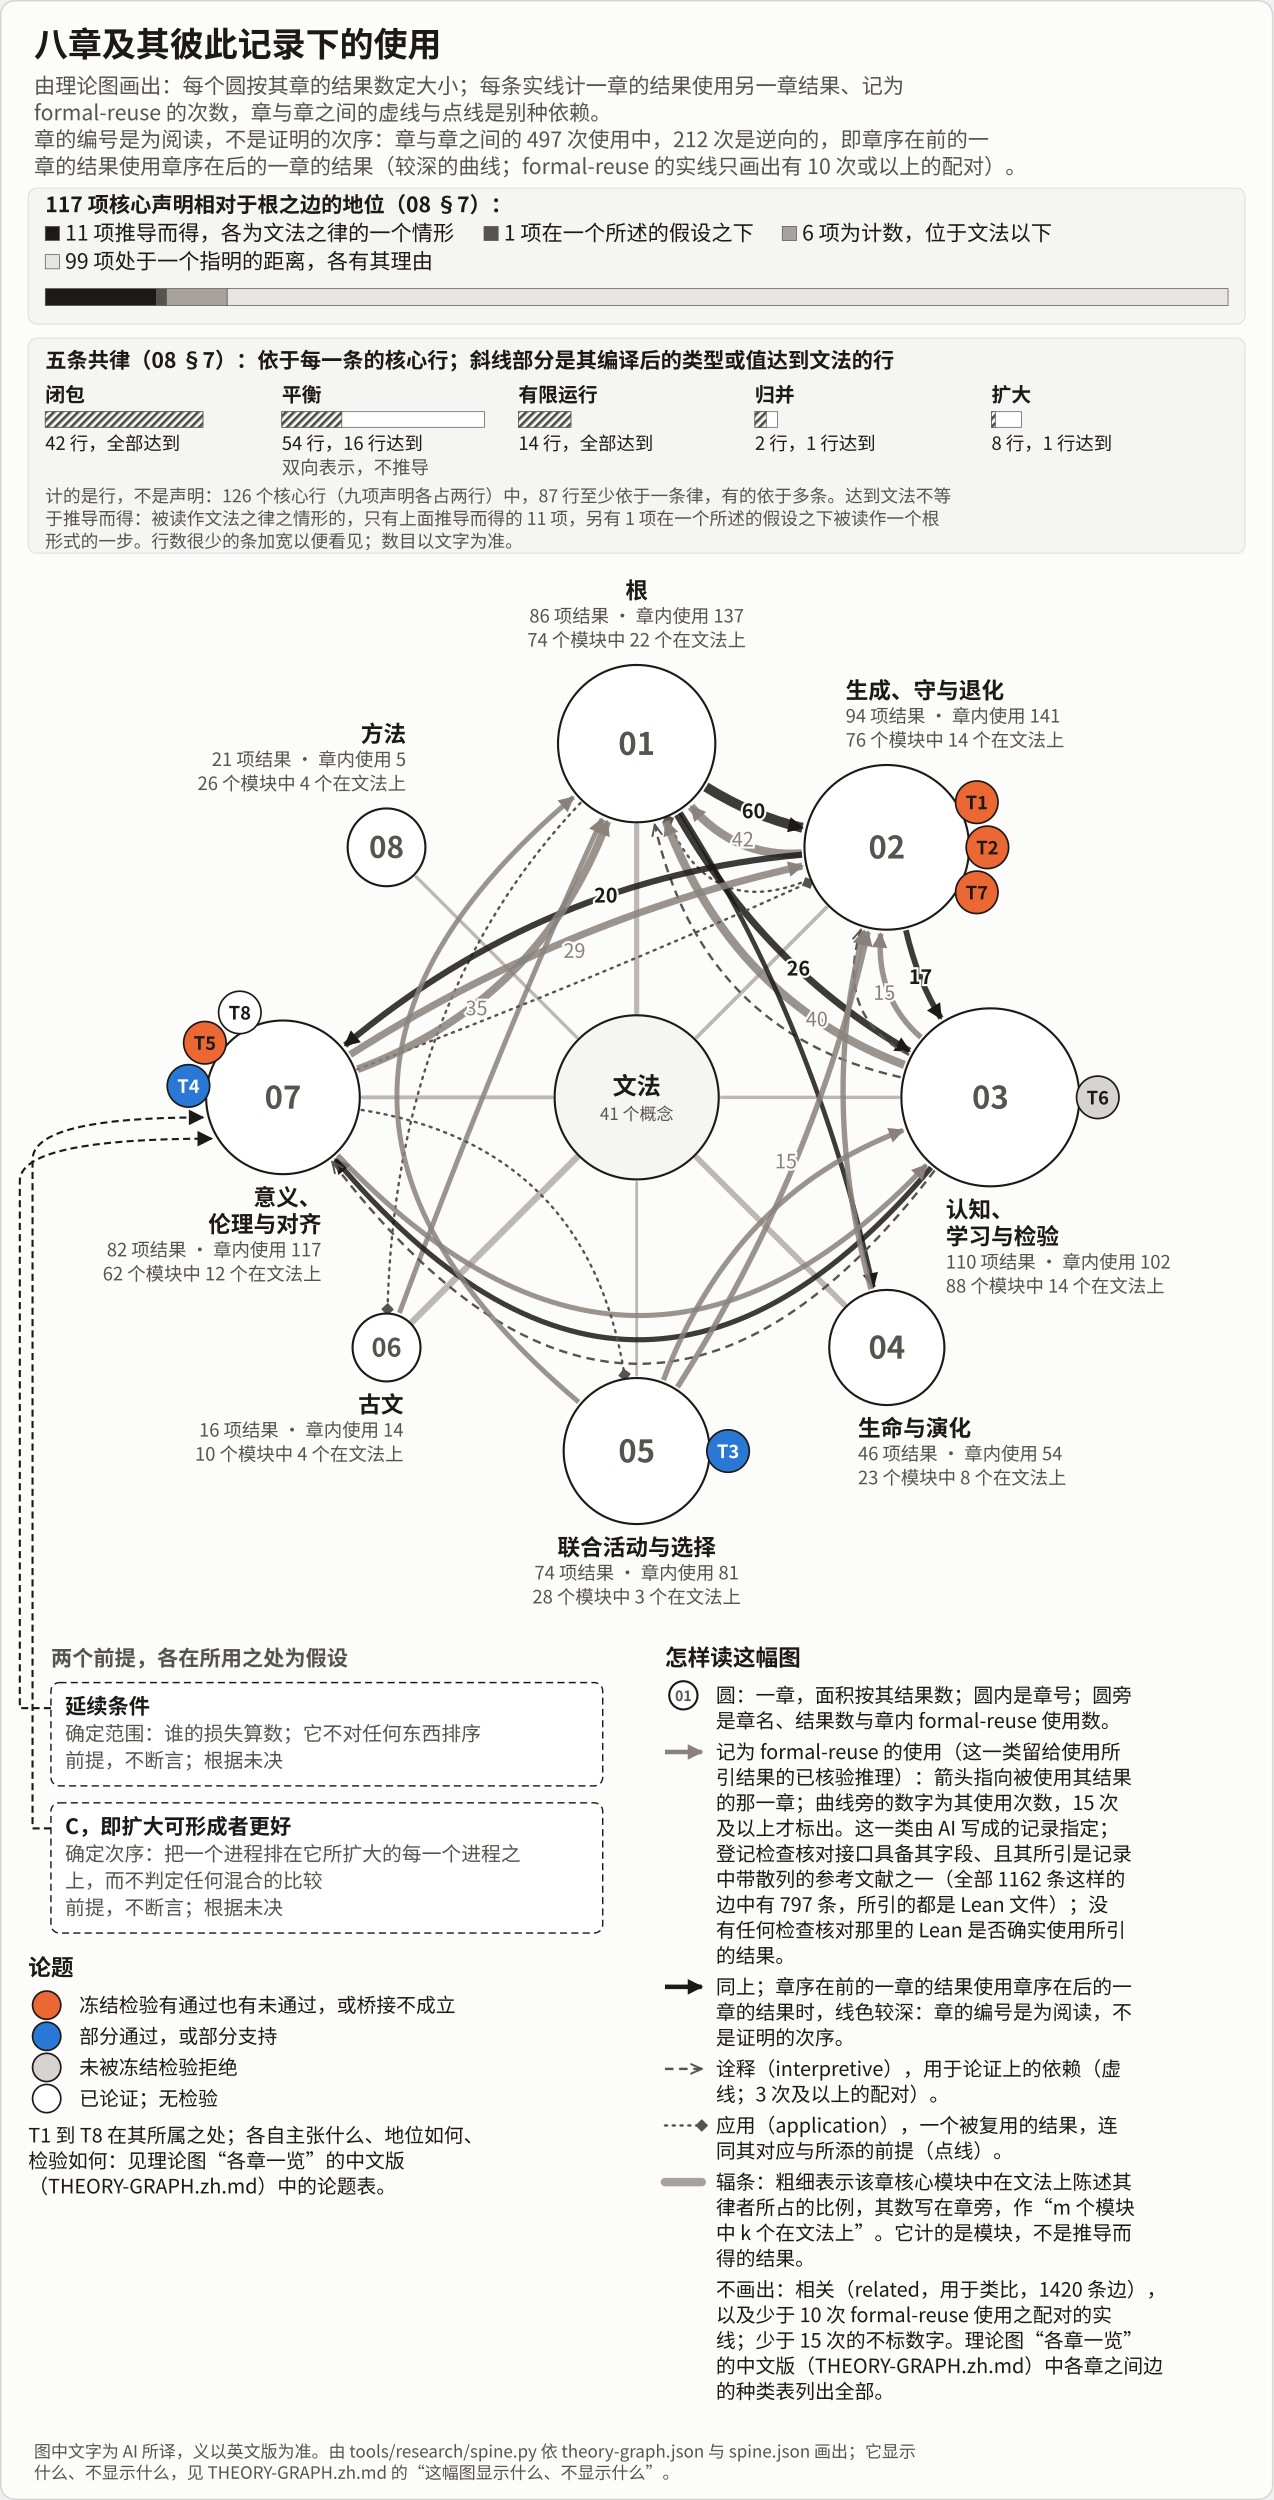
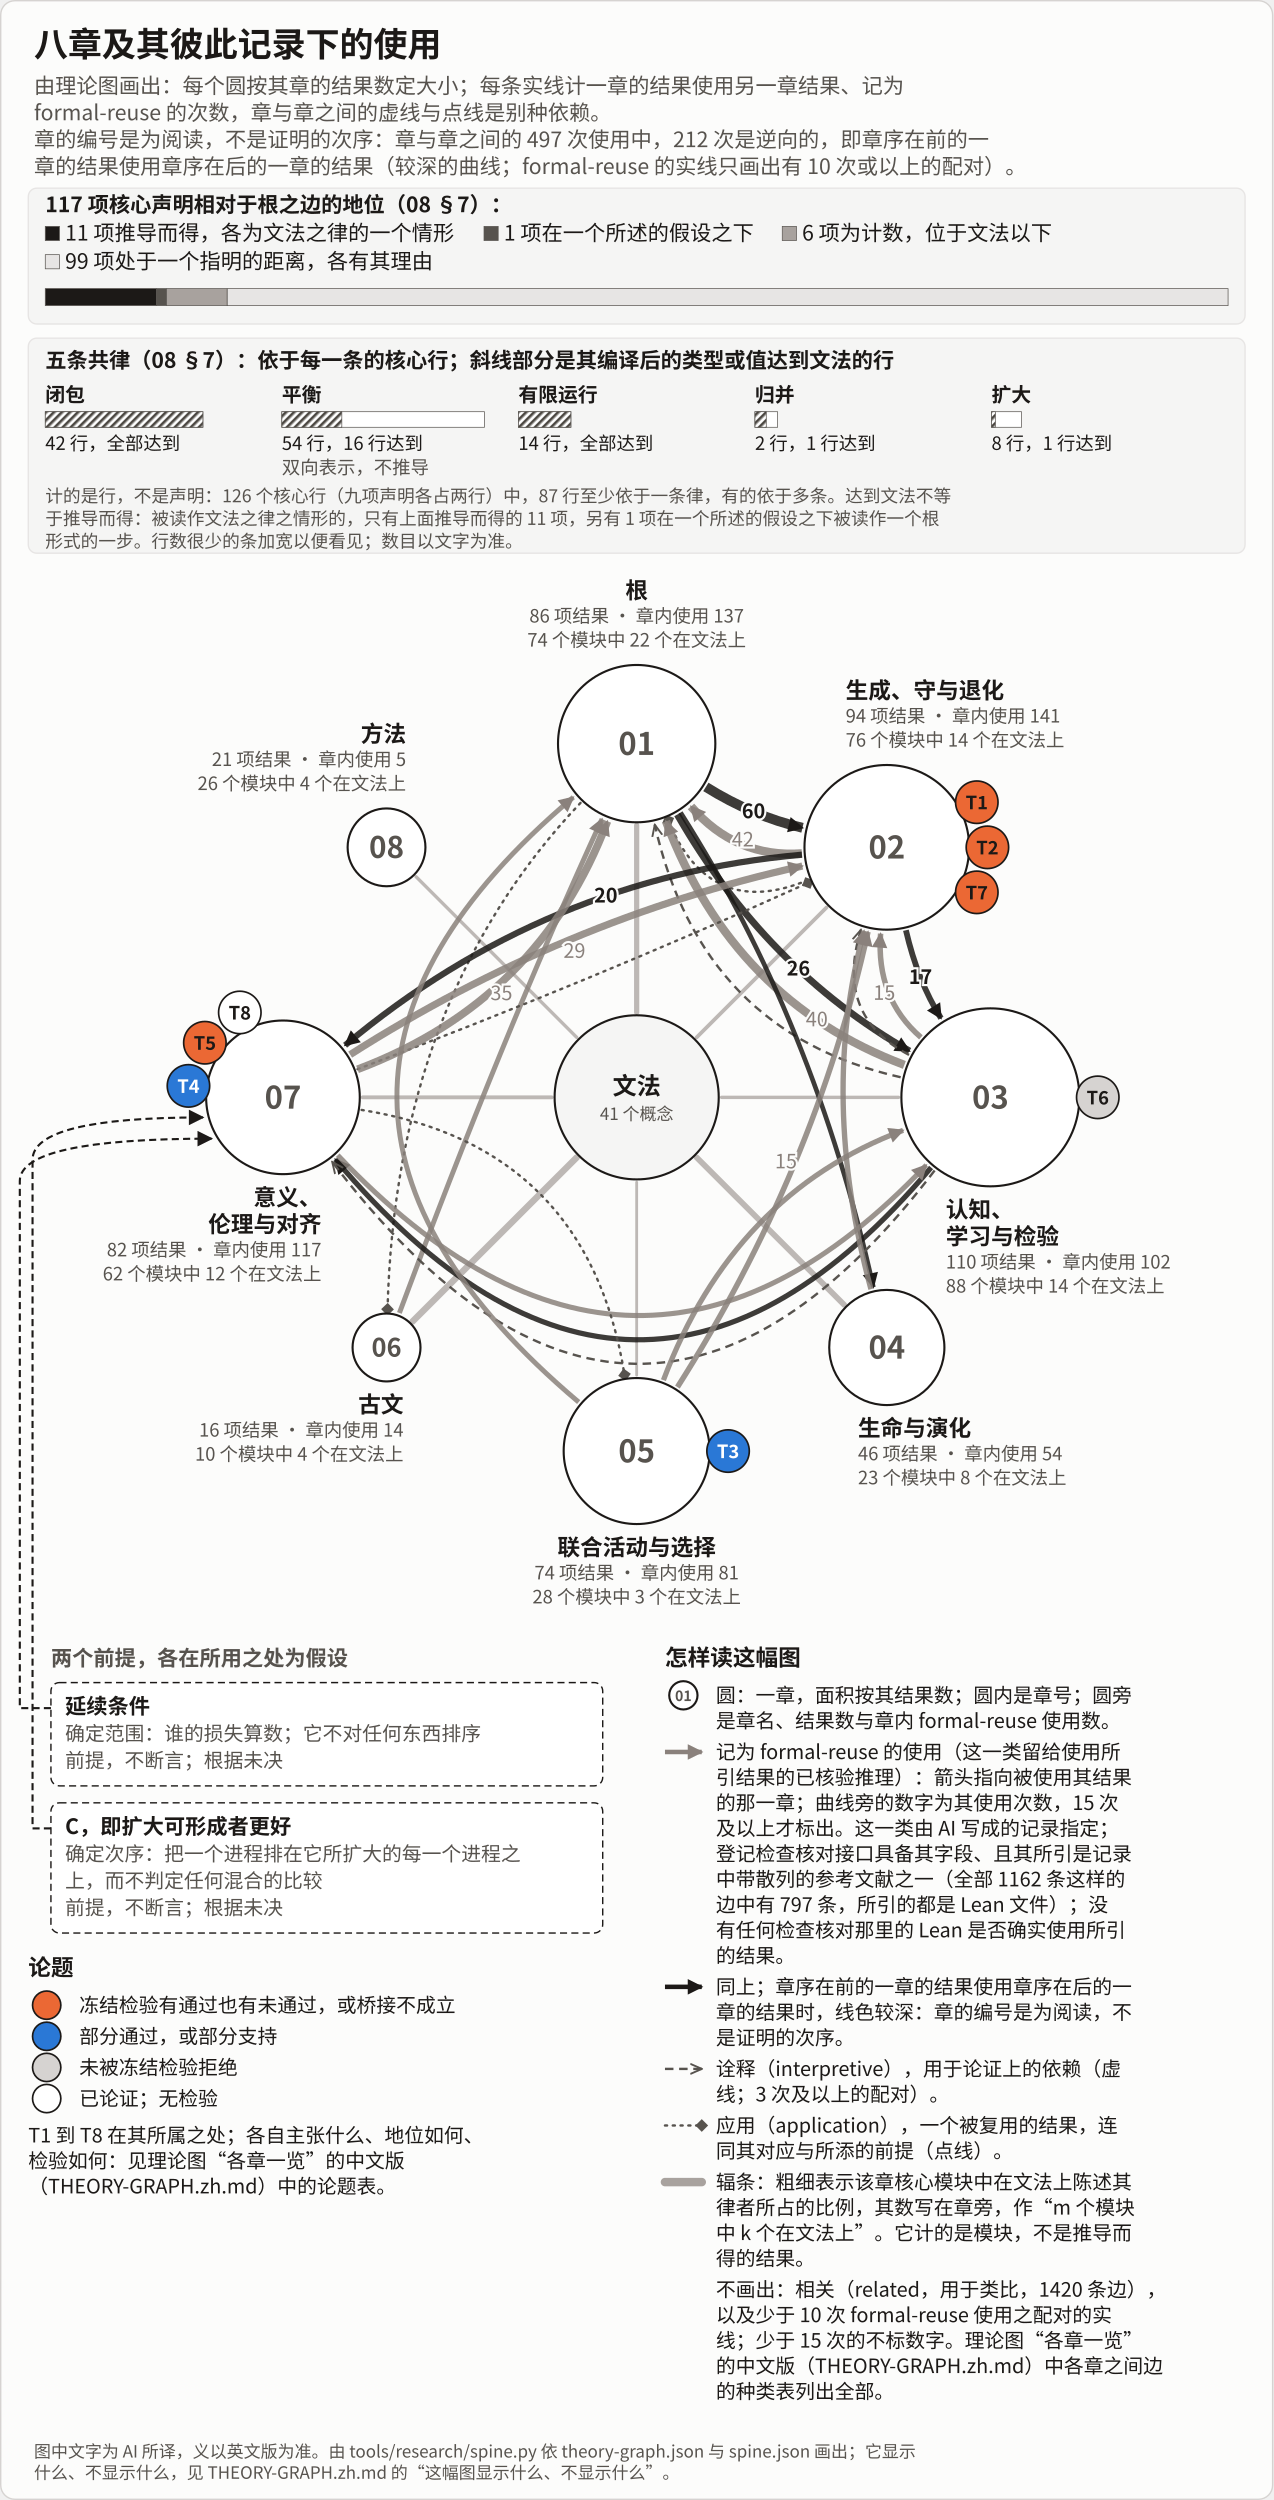
<svg xmlns="http://www.w3.org/2000/svg" viewBox="0 0 900 1767" width="900" height="1767" role="img" aria-labelledby="spine-title spine-desc" font-family="'PingFang SC', 'Hiragino Sans GB', 'Noto Sans CJK SC', 'Microsoft YaHei', sans-serif">
  <defs>
    <marker id="fwd" viewBox="0 0 10 10" refX="9" refY="5" markerWidth="11" markerHeight="11" markerUnits="userSpaceOnUse" orient="auto">
      <path d="M0,0 L10,5 L0,10 z" fill="#8a817c" />
    </marker>
    <marker id="back" viewBox="0 0 10 10" refX="9" refY="5" markerWidth="11" markerHeight="11" markerUnits="userSpaceOnUse" orient="auto">
      <path d="M0,0 L10,5 L0,10 z" fill="#1c1917" />
    </marker>
    <marker id="thin" viewBox="0 0 10 10" refX="9" refY="5" markerWidth="9" markerHeight="9" markerUnits="userSpaceOnUse" orient="auto">
      <path d="M0,1 L9,5 L0,9" fill="none" stroke="#57534e" stroke-width="1.5" />
    </marker>
    <marker id="diamond" viewBox="0 0 10 10" refX="5" refY="5" markerWidth="9" markerHeight="9" markerUnits="userSpaceOnUse" orient="auto">
      <path d="M5,0 L10,5 L5,10 L0,5 z" fill="#57534e" />
    </marker>
    <pattern id="reach" width="4" height="4" patternUnits="userSpaceOnUse" patternTransform="rotate(45)">
      <rect width="4" height="4" fill="#ffffff" />
      <rect width="2" height="4" fill="#57534e" />
    </pattern>
  </defs>
  <rect x="0.5" y="0.5" width="899" height="1766" rx="10" fill="#fcfcfb" stroke="#d6d3d1" />
  <text x="24" y="40" font-size="24" font-weight="bold" text-anchor="start" fill="#1c1917">八章及其彼此记录下的使用</text>
  <text x="24" y="66" font-size="15" text-anchor="start" fill="#57534e">由理论图画出：每个圆按其章的结果数定大小；每条实线计一章的结果使用另一章结果、记为</text>
  <text x="24" y="85" font-size="15" text-anchor="start" fill="#57534e">formal-reuse 的次数，章与章之间的虚线与点线是别种依赖。</text>
  <text x="24" y="104" font-size="15" text-anchor="start" fill="#57534e">章的编号是为阅读，不是证明的次序：章与章之间的 497 次使用中，212 次是逆向的，即章序在前的一</text>
  <text x="24" y="123" font-size="15" text-anchor="start" fill="#57534e">章的结果使用章序在后的一章的结果（较深的曲线；formal-reuse 的实线只画出有 10 次或以上的配对）。</text>
  <rect x="20" y="133" width="860" height="96" rx="6" fill="#f5f5f4" stroke="#e7e5e4" />
  <text x="32" y="150" font-size="15" font-weight="bold" text-anchor="start" fill="#1c1917">117 项核心声明相对于根之边的地位（08 §7）：</text>
  <rect x="32" y="160" width="10" height="10" fill="#1c1917" stroke="#57534e" stroke-width="0.5" />
  <text x="46" y="170" font-size="15" text-anchor="start" fill="#1c1917">11 项推导而得，各为文法之律的一个情形</text>
  <rect x="342.1" y="160" width="10" height="10" fill="#57534e" stroke="#57534e" stroke-width="0.5" />
  <text x="356.1" y="170" font-size="15" text-anchor="start" fill="#1c1917">1 项在一个所述的假设之下</text>
  <rect x="552.9" y="160" width="10" height="10" fill="#a8a29e" stroke="#57534e" stroke-width="0.5" />
  <text x="566.9" y="170" font-size="15" text-anchor="start" fill="#1c1917">6 项为计数，位于文法以下</text>
  <rect x="32" y="180" width="10" height="10" fill="#e7e5e4" stroke="#57534e" stroke-width="0.5" />
  <text x="46" y="190" font-size="15" text-anchor="start" fill="#1c1917">99 项处于一个指明的距离，各有其理由</text>
  <rect x="32" y="204" width="78.6" height="12" fill="#1c1917" stroke="#57534e" stroke-width="0.5" />
  <rect x="110.6" y="204" width="7.1" height="12" fill="#57534e" stroke="#57534e" stroke-width="0.5" />
  <rect x="117.7" y="204" width="42.9" height="12" fill="#a8a29e" stroke="#57534e" stroke-width="0.5" />
  <rect x="160.6" y="204" width="707.4" height="12" fill="#e7e5e4" stroke="#57534e" stroke-width="0.5" />
  <rect x="20" y="239" width="860" height="152" rx="6" fill="#f5f5f4" stroke="#e7e5e4" />
  <text x="32" y="260" font-size="15" font-weight="bold" text-anchor="start" fill="#1c1917">五条共律（08 §7）：依于每一条的核心行；斜线部分是其编译后的类型或值达到文法的行</text>
  <text x="32" y="284" font-size="14" font-weight="bold" text-anchor="start" fill="#1c1917">闭包</text>
  <rect x="32" y="291" width="111.4" height="11" fill="#ffffff" stroke="#57534e" stroke-width="0.5" />
  <rect x="32" y="291" width="111.4" height="11" fill="url(#reach)" stroke="#57534e" stroke-width="0.5" />
  <text x="32" y="318" font-size="13" text-anchor="start" fill="#1c1917">42 行，全部达到</text>
  <text x="199.2" y="284" font-size="14" font-weight="bold" text-anchor="start" fill="#1c1917">平衡</text>
  <rect x="199.2" y="291" width="143.2" height="11" fill="#ffffff" stroke="#57534e" stroke-width="0.5" />
  <rect x="199.2" y="291" width="42.4" height="11" fill="url(#reach)" stroke="#57534e" stroke-width="0.5" />
  <text x="199.2" y="318" font-size="13" text-anchor="start" fill="#1c1917">54 行，16 行达到</text>
  <text x="199.2" y="335" font-size="13" text-anchor="start" fill="#57534e">双向表示，不推导</text>
  <text x="366.4" y="284" font-size="14" font-weight="bold" text-anchor="start" fill="#1c1917">有限运行</text>
  <rect x="366.4" y="291" width="37.1" height="11" fill="#ffffff" stroke="#57534e" stroke-width="0.5" />
  <rect x="366.4" y="291" width="37.1" height="11" fill="url(#reach)" stroke="#57534e" stroke-width="0.5" />
  <text x="366.4" y="318" font-size="13" text-anchor="start" fill="#1c1917">14 行，全部达到</text>
  <text x="533.6" y="284" font-size="14" font-weight="bold" text-anchor="start" fill="#1c1917">归并</text>
  <rect x="533.6" y="291" width="16" height="11" fill="#ffffff" stroke="#57534e" stroke-width="0.5" />
  <rect x="533.6" y="291" width="8" height="11" fill="url(#reach)" stroke="#57534e" stroke-width="0.5" />
  <text x="533.6" y="318" font-size="13" text-anchor="start" fill="#1c1917">2 行，1 行达到</text>
  <text x="700.8" y="284" font-size="14" font-weight="bold" text-anchor="start" fill="#1c1917">扩大</text>
  <rect x="700.8" y="291" width="21.2" height="11" fill="#ffffff" stroke="#57534e" stroke-width="0.5" />
  <rect x="700.8" y="291" width="2.7" height="11" fill="url(#reach)" stroke="#57534e" stroke-width="0.5" />
  <text x="700.8" y="318" font-size="13" text-anchor="start" fill="#1c1917">8 行，1 行达到</text>
  <text x="32" y="355" font-size="12.5" text-anchor="start" fill="#57534e">计的是行，不是声明：126 个核心行（九项声明各占两行）中，87 行至少依于一条律，有的依于多条。达到文法不等</text>
  <text x="32" y="371" font-size="12.5" text-anchor="start" fill="#57534e">于推导而得：被读作文法之律之情形的，只有上面推导而得的 11 项，另有 1 项在一个所述的假设之下被读作一个根</text>
  <text x="32" y="387" font-size="12.5" text-anchor="start" fill="#57534e">形式的一步。行数很少的条加宽以便看见；数目以文字为准。</text>
  <line x1="450" y1="583.3" x2="450" y2="715.6" stroke="#a8a29e" stroke-opacity="0.75" stroke-width="3.7" stroke-linecap="round" />
  <line x1="584.2" y1="641.4" x2="492.4" y2="733.2" stroke="#a8a29e" stroke-opacity="0.75" stroke-width="2.7" stroke-linecap="round" />
  <line x1="635.1" y1="775.6" x2="510" y2="775.6" stroke="#a8a29e" stroke-opacity="0.75" stroke-width="2.4" stroke-linecap="round" />
  <line x1="596.6" y1="922.2" x2="492.4" y2="818.1" stroke="#a8a29e" stroke-opacity="0.75" stroke-width="4.1" stroke-linecap="round" />
  <line x1="450" y1="972" x2="450" y2="835.6" stroke="#a8a29e" stroke-opacity="0.75" stroke-width="2" stroke-linecap="round" />
  <line x1="291.6" y1="934" x2="407.6" y2="818.1" stroke="#a8a29e" stroke-opacity="0.75" stroke-width="4.6" stroke-linecap="round" />
  <line x1="256.3" y1="775.6" x2="390" y2="775.6" stroke="#a8a29e" stroke-opacity="0.75" stroke-width="2.7" stroke-linecap="round" />
  <line x1="294.1" y1="619.7" x2="407.6" y2="733.2" stroke="#a8a29e" stroke-opacity="0.75" stroke-width="2.4" stroke-linecap="round" />
  <circle cx="450" cy="775.6" r="58" fill="#f5f5f4" stroke="#1c1917" stroke-width="1.5" />
  <text x="450" y="773.6" font-size="17" font-weight="bold" text-anchor="middle" fill="#1c1917">文法</text>
  <text x="450" y="791.6" font-size="12" text-anchor="middle" fill="#57534e">41 个概念</text>
  <path d="M498.9,556.2 Q532.3,577 567.2,585.1" fill="none" stroke="#1c1917" stroke-opacity="0.85" stroke-width="7" marker-end="url(#back)" />
  <path d="M566.8,603.2 Q520,606.6 488.4,570" fill="none" stroke="#8a817c" stroke-opacity="0.85" stroke-width="6" marker-end="url(#fwd)" />
  <path d="M571.2,622 Q501.7,650.9 472.3,579.9" fill="none" stroke="#57534e" stroke-width="1.7" stroke-dasharray="1.5 4" stroke-linecap="round" marker-end="url(#diamond)" />
  <path d="M478.7,575.7 Q541.1,684.6 642.8,742.9" fill="none" stroke="#1c1917" stroke-opacity="0.85" stroke-width="4.9" marker-end="url(#back)" />
  <path d="M639.2,752.7 Q518.4,707.2 470.7,580.5" fill="none" stroke="#8a817c" stroke-opacity="0.85" stroke-width="5.9" marker-end="url(#fwd)" />
  <path d="M636.6,761.4 Q495.8,729.8 462.8,582.9" fill="none" stroke="#57534e" stroke-width="1.7" stroke-dasharray="6 4" marker-end="url(#thin)" />
  <path d="M481,574.3 Q576,723.5 617.3,909.8" fill="none" stroke="#1c1917" stroke-opacity="0.85" stroke-width="3.3" marker-end="url(#back)" />
  <path d="M410.3,567.5 Q279.7,705.1 273.9,925.4" fill="none" stroke="#57534e" stroke-width="1.7" stroke-dasharray="1.5 4" stroke-linecap="round" marker-end="url(#diamond)" />
  <path d="M282.3,928 Q353.6,735.7 425.5,578.9" fill="none" stroke="#8a817c" stroke-opacity="0.85" stroke-width="3.5" marker-end="url(#fwd)" />
  <path d="M640.3,657.5 Q648.6,693.4 665.1,719.7" fill="none" stroke="#1c1917" stroke-opacity="0.85" stroke-width="4.1" marker-end="url(#back)" />
  <path d="M650.9,733.2 Q619,705.6 622.4,659.9" fill="none" stroke="#8a817c" stroke-opacity="0.85" stroke-width="3.9" marker-end="url(#fwd)" />
  <path d="M642.5,745.6 Q589.5,717.9 608.5,657.2" fill="none" stroke="#57534e" stroke-width="1.7" stroke-dasharray="6 4" marker-end="url(#thin)" />
  <path d="M566.8,604.1 Q385.6,620.1 243.9,738.8" fill="none" stroke="#1c1917" stroke-opacity="0.85" stroke-width="4.4" marker-end="url(#back)" />
  <path d="M247.5,745.4 Q397.8,649.7 567.1,612.1" fill="none" stroke="#8a817c" stroke-opacity="0.85" stroke-width="5.1" marker-end="url(#fwd)" />
  <path d="M252.7,755.7 Q416.2,694 571,624.1" fill="none" stroke="#57534e" stroke-width="1.7" stroke-dasharray="1.5 4" stroke-linecap="round" marker-end="url(#diamond)" />
  <path d="M658.1,825.2 Q450,1071.6 237,819.4" fill="none" stroke="#1c1917" stroke-opacity="0.85" stroke-width="3.7" marker-end="url(#back)" />
  <path d="M660.6,827.3 Q450,1103.6 234.8,821.2" fill="none" stroke="#57534e" stroke-width="1.7" stroke-dasharray="6 4" marker-end="url(#thin)" />
  <path d="M238.7,816.5 Q450,1039.6 654.7,823.5" fill="none" stroke="#8a817c" stroke-opacity="0.85" stroke-width="3.6" marker-end="url(#fwd)" />
  <path d="M615.6,911.2 Q578.8,775.6 610.7,657.9" fill="none" stroke="#8a817c" stroke-opacity="0.85" stroke-width="3.8" marker-end="url(#fwd)" />
  <path d="M409,991 Q154,775.6 405.2,563.5" fill="none" stroke="#8a817c" stroke-opacity="0.85" stroke-width="3.5" marker-end="url(#fwd)" />
  <path d="M478.8,980.4 Q576,827.8 613.5,658.6" fill="none" stroke="#8a817c" stroke-opacity="0.85" stroke-width="3.9" marker-end="url(#fwd)" />
  <path d="M468.9,975.5 Q518.4,844.1 638.3,798.9" fill="none" stroke="#8a817c" stroke-opacity="0.85" stroke-width="3.7" marker-end="url(#fwd)" />
  <path d="M252.7,755.8 Q381.6,707.2 429.3,580.5" fill="none" stroke="#8a817c" stroke-opacity="0.85" stroke-width="5.5" marker-end="url(#fwd)" />
  <path d="M255.6,784.5 Q415.5,810.1 441.4,971.7" fill="none" stroke="#57534e" stroke-width="1.7" stroke-dasharray="1.5 4" stroke-linecap="round" marker-end="url(#diamond)" />
  <circle cx="450" cy="525.6" r="55.6" fill="#ffffff" stroke="#1c1917" stroke-width="1.5" />
  <text x="450" y="533.6" font-size="22" font-weight="bold" text-anchor="middle" fill="#57534e">01</text>
  <text x="450" y="423" font-size="16" font-weight="bold" text-anchor="middle" fill="#1c1917" stroke="#fcfcfb" stroke-width="3" paint-order="stroke">根</text>
  <text x="450" y="440" font-size="13" text-anchor="middle" fill="#57534e" stroke="#fcfcfb" stroke-width="3" paint-order="stroke">86 项结果 · 章内使用 137</text>
  <text x="450" y="457" font-size="13" text-anchor="middle" fill="#57534e" stroke="#fcfcfb" stroke-width="3" paint-order="stroke">74 个模块中 22 个在文法上</text>
  <circle cx="626.8" cy="598.9" r="58.2" fill="#ffffff" stroke="#1c1917" stroke-width="1.5" />
  <text x="626.8" y="606.8" font-size="22" font-weight="bold" text-anchor="middle" fill="#57534e">02</text>
  <text x="597.7" y="493.7" font-size="16" font-weight="bold" text-anchor="start" fill="#1c1917" stroke="#fcfcfb" stroke-width="3" paint-order="stroke">生成、守与退化</text>
  <text x="597.7" y="510.7" font-size="13" text-anchor="start" fill="#57534e" stroke="#fcfcfb" stroke-width="3" paint-order="stroke">94 项结果 · 章内使用 141</text>
  <text x="597.7" y="527.7" font-size="13" text-anchor="start" fill="#57534e" stroke="#fcfcfb" stroke-width="3" paint-order="stroke">76 个模块中 14 个在文法上</text>
  <circle cx="700" cy="775.6" r="62.9" fill="#ffffff" stroke="#1c1917" stroke-width="1.5" />
  <text x="700" y="783.6" font-size="22" font-weight="bold" text-anchor="middle" fill="#57534e">03</text>
  <text x="668.5" y="860.6" font-size="16" font-weight="bold" text-anchor="start" fill="#1c1917" stroke="#fcfcfb" stroke-width="3" paint-order="stroke">认知、</text>
  <text x="668.5" y="879.6" font-size="16" font-weight="bold" text-anchor="start" fill="#1c1917" stroke="#fcfcfb" stroke-width="3" paint-order="stroke">学习与检验</text>
  <text x="668.5" y="896.6" font-size="13" text-anchor="start" fill="#57534e" stroke="#fcfcfb" stroke-width="3" paint-order="stroke">110 项结果 · 章内使用 102</text>
  <text x="668.5" y="913.6" font-size="13" text-anchor="start" fill="#57534e" stroke="#fcfcfb" stroke-width="3" paint-order="stroke">88 个模块中 14 个在文法上</text>
  <circle cx="626.8" cy="952.4" r="40.7" fill="#ffffff" stroke="#1c1917" stroke-width="1.5" />
  <text x="626.8" y="960.3" font-size="22" font-weight="bold" text-anchor="middle" fill="#57534e">04</text>
  <text x="606.4" y="1015.1" font-size="16" font-weight="bold" text-anchor="start" fill="#1c1917" stroke="#fcfcfb" stroke-width="3" paint-order="stroke">生命与演化</text>
  <text x="606.4" y="1032.1" font-size="13" text-anchor="start" fill="#57534e" stroke="#fcfcfb" stroke-width="3" paint-order="stroke">46 项结果 · 章内使用 54</text>
  <text x="606.4" y="1049.1" font-size="13" text-anchor="start" fill="#57534e" stroke="#fcfcfb" stroke-width="3" paint-order="stroke">23 个模块中 8 个在文法上</text>
  <circle cx="450" cy="1025.6" r="51.6" fill="#ffffff" stroke="#1c1917" stroke-width="1.5" />
  <text x="450" y="1033.6" font-size="22" font-weight="bold" text-anchor="middle" fill="#57534e">05</text>
  <text x="450" y="1099.3" font-size="16" font-weight="bold" text-anchor="middle" fill="#1c1917" stroke="#fcfcfb" stroke-width="3" paint-order="stroke">联合活动与选择</text>
  <text x="450" y="1116.3" font-size="13" text-anchor="middle" fill="#57534e" stroke="#fcfcfb" stroke-width="3" paint-order="stroke">74 项结果 · 章内使用 81</text>
  <text x="450" y="1133.3" font-size="13" text-anchor="middle" fill="#57534e" stroke="#fcfcfb" stroke-width="3" paint-order="stroke">28 个模块中 3 个在文法上</text>
  <circle cx="273.2" cy="952.4" r="24" fill="#ffffff" stroke="#1c1917" stroke-width="1.5" />
  <text x="273.2" y="958.9" font-size="18" font-weight="bold" text-anchor="middle" fill="#57534e">06</text>
  <text x="285.2" y="998.4" font-size="16" font-weight="bold" text-anchor="end" fill="#1c1917" stroke="#fcfcfb" stroke-width="3" paint-order="stroke">古文</text>
  <text x="285.2" y="1015.4" font-size="13" text-anchor="end" fill="#57534e" stroke="#fcfcfb" stroke-width="3" paint-order="stroke">16 项结果 · 章内使用 14</text>
  <text x="285.2" y="1032.4" font-size="13" text-anchor="end" fill="#57534e" stroke="#fcfcfb" stroke-width="3" paint-order="stroke">10 个模块中 4 个在文法上</text>
  <circle cx="200" cy="775.6" r="54.3" fill="#ffffff" stroke="#1c1917" stroke-width="1.5" />
  <text x="200" y="783.6" font-size="22" font-weight="bold" text-anchor="middle" fill="#57534e">07</text>
  <text x="227.2" y="852" font-size="16" font-weight="bold" text-anchor="end" fill="#1c1917" stroke="#fcfcfb" stroke-width="3" paint-order="stroke">意义、</text>
  <text x="227.2" y="871" font-size="16" font-weight="bold" text-anchor="end" fill="#1c1917" stroke="#fcfcfb" stroke-width="3" paint-order="stroke">伦理与对齐</text>
  <text x="227.2" y="888" font-size="13" text-anchor="end" fill="#57534e" stroke="#fcfcfb" stroke-width="3" paint-order="stroke">82 项结果 · 章内使用 117</text>
  <text x="227.2" y="905" font-size="13" text-anchor="end" fill="#57534e" stroke="#fcfcfb" stroke-width="3" paint-order="stroke">62 个模块中 12 个在文法上</text>
  <circle cx="273.2" cy="598.9" r="27.5" fill="#ffffff" stroke="#1c1917" stroke-width="1.5" />
  <text x="273.2" y="606.4" font-size="21" font-weight="bold" text-anchor="middle" fill="#57534e">08</text>
  <text x="287" y="524.4" font-size="16" font-weight="bold" text-anchor="end" fill="#1c1917" stroke="#fcfcfb" stroke-width="3" paint-order="stroke">方法</text>
  <text x="287" y="541.4" font-size="13" text-anchor="end" fill="#57534e" stroke="#fcfcfb" stroke-width="3" paint-order="stroke">21 项结果 · 章内使用 5</text>
  <text x="287" y="558.4" font-size="13" text-anchor="end" fill="#57534e" stroke="#fcfcfb" stroke-width="3" paint-order="stroke">26 个模块中 4 个在文法上</text>
  <circle cx="690.4" cy="567" r="15" fill="#eb6834" stroke="#1c1917" stroke-width="1.2" />
  <text x="690.4" y="572" font-size="13" font-weight="bold" text-anchor="middle" fill="#1c1917">T1</text>
  <circle cx="697.9" cy="598.9" r="15" fill="#eb6834" stroke="#1c1917" stroke-width="1.2" />
  <text x="697.9" y="603.9" font-size="13" font-weight="bold" text-anchor="middle" fill="#1c1917">T2</text>
  <circle cx="690.4" cy="630.7" r="15" fill="#eb6834" stroke="#1c1917" stroke-width="1.2" />
  <text x="690.4" y="635.7" font-size="13" font-weight="bold" text-anchor="middle" fill="#1c1917">T7</text>
  <circle cx="514.6" cy="1025.6" r="15" fill="#2a78d6" stroke="#1c1917" stroke-width="1.2" />
  <text x="514.6" y="1030.6" font-size="13" font-weight="bold" text-anchor="middle" fill="#ffffff">T3</text>
  <circle cx="133.2" cy="767.5" r="15" fill="#2a78d6" stroke="#1c1917" stroke-width="1.2" />
  <text x="133.2" y="772.5" font-size="13" font-weight="bold" text-anchor="middle" fill="#ffffff">T4</text>
  <circle cx="144.8" cy="737" r="15" fill="#eb6834" stroke="#1c1917" stroke-width="1.2" />
  <text x="144.8" y="742" font-size="13" font-weight="bold" text-anchor="middle" fill="#1c1917">T5</text>
  <circle cx="169.5" cy="715.6" r="15" fill="#ffffff" stroke="#1c1917" stroke-width="1.2" />
  <text x="169.5" y="720.6" font-size="13" font-weight="bold" text-anchor="middle" fill="#1c1917">T8</text>
  <circle cx="775.9" cy="775.6" r="15" fill="#d6d3d1" stroke="#1c1917" stroke-width="1.2" />
  <text x="775.9" y="780.6" font-size="13" font-weight="bold" text-anchor="middle" fill="#1c1917">T6</text>
  <text x="532.6" y="578.3" font-size="14" font-weight="bold" text-anchor="middle" fill="#1c1917" stroke="#fcfcfb" stroke-width="3" paint-order="stroke">60</text>
  <text x="525" y="598.3" font-size="14" text-anchor="middle" fill="#8a817c" stroke="#fcfcfb" stroke-width="3" paint-order="stroke">42</text>
  <text x="577.3" y="725.4" font-size="14" text-anchor="middle" fill="#8a817c" stroke="#fcfcfb" stroke-width="3" paint-order="stroke">40</text>
-   <text x="336.8" y="717.6" font-size="14" text-anchor="middle" fill="#8a817c" stroke="#fcfcfb" stroke-width="3" paint-order="stroke">35</text>
+   <text x="354.4" y="706.9" font-size="14" text-anchor="middle" fill="#8a817c" stroke="#fcfcfb" stroke-width="3" paint-order="stroke">35</text>
  <text x="406" y="677" font-size="14" text-anchor="middle" fill="#8a817c" stroke="#fcfcfb" stroke-width="3" paint-order="stroke">29</text>
  <text x="564.3" y="689.5" font-size="14" font-weight="bold" text-anchor="middle" fill="#1c1917" stroke="#fcfcfb" stroke-width="3" paint-order="stroke">26</text>
  <text x="428.2" y="637.9" font-size="14" font-weight="bold" text-anchor="middle" fill="#1c1917" stroke="#fcfcfb" stroke-width="3" paint-order="stroke">20</text>
  <text x="650.6" y="695.5" font-size="14" font-weight="bold" text-anchor="middle" fill="#1c1917" stroke="#fcfcfb" stroke-width="3" paint-order="stroke">17</text>
  <text x="625" y="706.7" font-size="14" text-anchor="middle" fill="#8a817c" stroke="#fcfcfb" stroke-width="3" paint-order="stroke">15</text>
  <text x="555.5" y="825.8" font-size="14" text-anchor="middle" fill="#8a817c" stroke="#fcfcfb" stroke-width="3" paint-order="stroke">15</text>
  <text x="36" y="1177.3" font-size="15" font-weight="bold" text-anchor="start" fill="#57534e">两个前提，各在所用之处为假设</text>
  <rect x="36" y="1189.256" width="390" height="73" rx="6" fill="#ffffff" stroke="#1c1917" stroke-dasharray="5 3" />
  <text x="46" y="1211.3" font-size="15" font-weight="bold" text-anchor="start" fill="#1c1917">延续条件</text>
  <text x="46" y="1230.3" font-size="14" text-anchor="start" fill="#57534e">确定范围：谁的损失算数；它不对任何东西排序</text>
  <text x="46" y="1249.3" font-size="14" text-anchor="start" fill="#57534e">前提，不断言；根据未决</text>
  <path d="M36,1207.3 L14,1207.3 L14,834.8 Q14,804.8 149.5,804.8" fill="none" stroke="#1c1917" stroke-width="1.5" stroke-dasharray="5 3" marker-end="url(#back)" />
  <rect x="36" y="1274.256" width="390" height="92" rx="6" fill="#ffffff" stroke="#1c1917" stroke-dasharray="5 3" />
  <text x="46" y="1296.3" font-size="15" font-weight="bold" text-anchor="start" fill="#1c1917">C，即扩大可形成者更好</text>
  <text x="46" y="1315.3" font-size="14" text-anchor="start" fill="#57534e">确定次序：把一个进程排在它所扩大的每一个进程之</text>
  <text x="46" y="1334.3" font-size="14" text-anchor="start" fill="#57534e">上，而不判定任何混合的比较</text>
  <text x="46" y="1353.3" font-size="14" text-anchor="start" fill="#57534e">前提，不断言；根据未决</text>
  <path d="M36,1292.3 L23,1292.3 L23,819.8 Q23,789.8 143.4,789.8" fill="none" stroke="#1c1917" stroke-width="1.5" stroke-dasharray="5 3" marker-end="url(#back)" />
  <text x="20" y="1396.3" font-size="16" font-weight="bold" text-anchor="start" fill="#1c1917">论题</text>
  <circle cx="33" cy="1417.256" r="10" fill="#eb6834" stroke="#1c1917" stroke-width="1.2" />
  <text x="56" y="1422.3" font-size="14" text-anchor="start" fill="#1c1917">冻结检验有通过也有未通过，或桥接不成立</text>
  <circle cx="33" cy="1439.256" r="10" fill="#2a78d6" stroke="#1c1917" stroke-width="1.2" />
  <text x="56" y="1444.3" font-size="14" text-anchor="start" fill="#1c1917">部分通过，或部分支持</text>
  <circle cx="33" cy="1461.256" r="10" fill="#d6d3d1" stroke="#1c1917" stroke-width="1.2" />
  <text x="56" y="1466.3" font-size="14" text-anchor="start" fill="#1c1917">未被冻结检验拒绝</text>
  <circle cx="33" cy="1483.256" r="10" fill="#ffffff" stroke="#1c1917" stroke-width="1.2" />
  <text x="56" y="1488.3" font-size="14" text-anchor="start" fill="#1c1917">已论证；无检验</text>
  <text x="20" y="1514.3" font-size="14" text-anchor="start" fill="#1c1917">T1 到 T8 在其所属之处；各自主张什么、地位如何、</text>
  <text x="20" y="1532.3" font-size="14" text-anchor="start" fill="#1c1917">检验如何：见理论图“各章一览”的中文版</text>
  <text x="20" y="1550.3" font-size="14" text-anchor="start" fill="#1c1917">（THEORY-GRAPH.zh.md）中的论题表。</text>
  <text x="470" y="1177.3" font-size="16" font-weight="bold" text-anchor="start" fill="#1c1917">怎样读这幅图</text>
  <circle cx="483" cy="1198.256" r="10" fill="#ffffff" stroke="#1c1917" stroke-width="1.5" />
  <text x="483" y="1202.3" font-size="10" font-weight="bold" text-anchor="middle" fill="#57534e">01</text>
  <text x="506" y="1203.3" font-size="14" text-anchor="start" fill="#1c1917">圆：一章，面积按其结果数；圆内是章号；圆旁</text>
  <text x="506" y="1221.3" font-size="14" text-anchor="start" fill="#1c1917">是章名、结果数与章内 formal-reuse 使用数。</text>
  <line x1="470" y1="1238.3" x2="496" y2="1238.3" stroke="#8a817c" stroke-width="3.2" marker-end="url(#fwd)" />
  <text x="506" y="1243.3" font-size="14" text-anchor="start" fill="#1c1917">记为 formal-reuse 的使用（这一类留给使用所</text>
  <text x="506" y="1261.3" font-size="14" text-anchor="start" fill="#1c1917">引结果的已核验推理）：箭头指向被使用其结果</text>
  <text x="506" y="1279.3" font-size="14" text-anchor="start" fill="#1c1917">的那一章；曲线旁的数字为其使用次数，15 次</text>
  <text x="506" y="1297.3" font-size="14" text-anchor="start" fill="#1c1917">及以上才标出。这一类由 AI 写成的记录指定；</text>
  <text x="506" y="1315.3" font-size="14" text-anchor="start" fill="#1c1917">登记检查核对接口具备其字段、且其所引是记录</text>
  <text x="506" y="1333.3" font-size="14" text-anchor="start" fill="#1c1917">中带散列的参考文献之一（全部 1162 条这样的</text>
  <text x="506" y="1351.3" font-size="14" text-anchor="start" fill="#1c1917">边中有 797 条，所引的都是 Lean 文件）；没</text>
  <text x="506" y="1369.3" font-size="14" text-anchor="start" fill="#1c1917">有任何检查核对那里的 Lean 是否确实使用所引</text>
  <text x="506" y="1387.3" font-size="14" text-anchor="start" fill="#1c1917">的结果。</text>
  <line x1="470" y1="1404.3" x2="496" y2="1404.3" stroke="#1c1917" stroke-width="3.2" marker-end="url(#back)" />
  <text x="506" y="1409.3" font-size="14" text-anchor="start" fill="#1c1917">同上；章序在前的一章的结果使用章序在后的一</text>
  <text x="506" y="1427.3" font-size="14" text-anchor="start" fill="#1c1917">章的结果时，线色较深：章的编号是为阅读，不</text>
  <text x="506" y="1445.3" font-size="14" text-anchor="start" fill="#1c1917">是证明的次序。</text>
  <line x1="470" y1="1462.3" x2="496" y2="1462.3" stroke="#57534e" stroke-width="1.7" stroke-dasharray="6 4" marker-end="url(#thin)" />
  <text x="506" y="1467.3" font-size="14" text-anchor="start" fill="#1c1917">诠释（interpretive），用于论证上的依赖（虚</text>
  <text x="506" y="1485.3" font-size="14" text-anchor="start" fill="#1c1917">线；3 次及以上的配对）。</text>
  <line x1="470" y1="1502.3" x2="496" y2="1502.3" stroke="#57534e" stroke-width="1.7" stroke-dasharray="1.5 4" stroke-linecap="round" marker-end="url(#diamond)" />
  <text x="506" y="1507.3" font-size="14" text-anchor="start" fill="#1c1917">应用（application），一个被复用的结果，连</text>
  <text x="506" y="1525.3" font-size="14" text-anchor="start" fill="#1c1917">同其对应与所添的前提（点线）。</text>
  <line x1="470" y1="1542.3" x2="496" y2="1542.3" stroke="#a8a29e" stroke-width="6" stroke-linecap="round" />
  <text x="506" y="1547.3" font-size="14" text-anchor="start" fill="#1c1917">辐条：粗细表示该章核心模块中在文法上陈述其</text>
  <text x="506" y="1565.3" font-size="14" text-anchor="start" fill="#1c1917">律者所占的比例，其数写在章旁，作“m 个模块</text>
  <text x="506" y="1583.3" font-size="14" text-anchor="start" fill="#1c1917">中 k 个在文法上”。它计的是模块，不是推导而</text>
  <text x="506" y="1601.3" font-size="14" text-anchor="start" fill="#1c1917">得的结果。</text>
  <text x="506" y="1623.3" font-size="14" text-anchor="start" fill="#1c1917">不画出：相关（related，用于类比，1420 条边），</text>
  <text x="506" y="1641.3" font-size="14" text-anchor="start" fill="#1c1917">以及少于 10 次 formal-reuse 使用之配对的实</text>
  <text x="506" y="1659.3" font-size="14" text-anchor="start" fill="#1c1917">线；少于 15 次的不标数字。理论图“各章一览”</text>
  <text x="506" y="1677.3" font-size="14" text-anchor="start" fill="#1c1917">的中文版（THEORY-GRAPH.zh.md）中各章之间边</text>
  <text x="506" y="1695.3" font-size="14" text-anchor="start" fill="#1c1917">的种类表列出全部。</text>
  <text x="24" y="1737" font-size="12" text-anchor="start" fill="#57534e">图中文字为 AI 所译，义以英文版为准。由 tools/research/spine.py 依 theory-graph.json 与 spine.json 画出；它显示</text>
  <text x="24" y="1752" font-size="12" text-anchor="start" fill="#57534e">什么、不显示什么，见 THEORY-GRAPH.zh.md 的“这幅图显示什么、不显示什么”。</text>
</svg>
